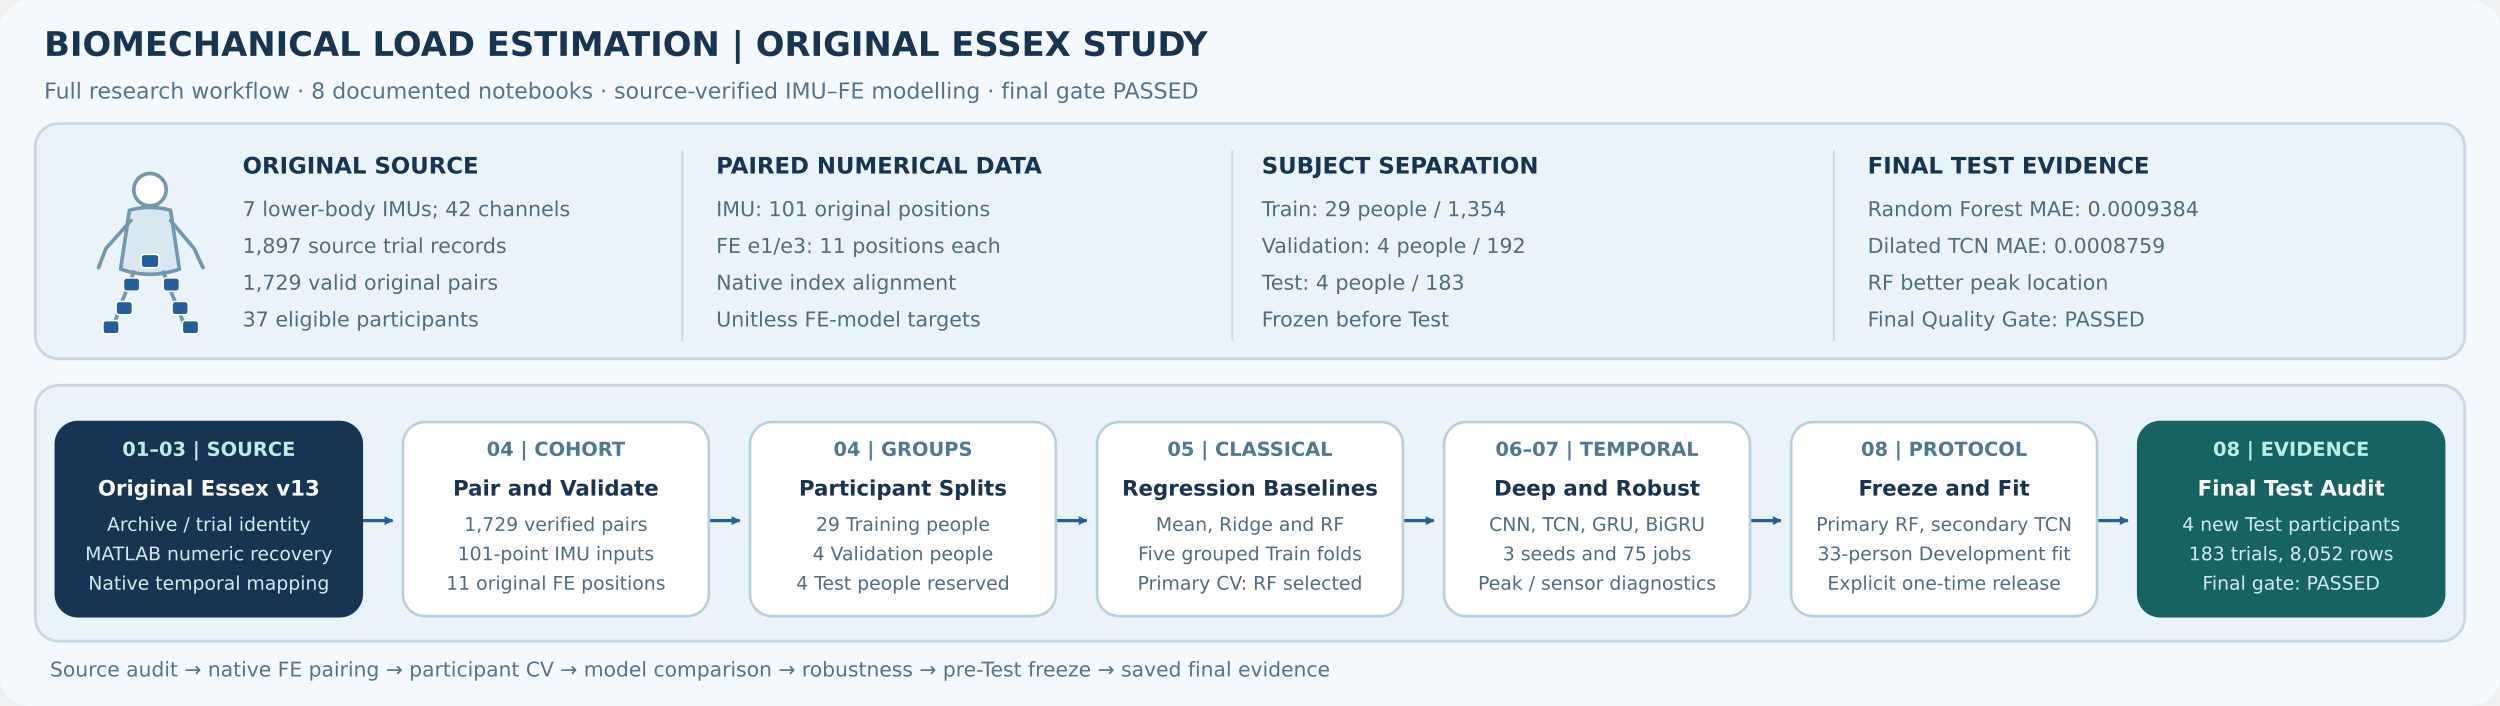
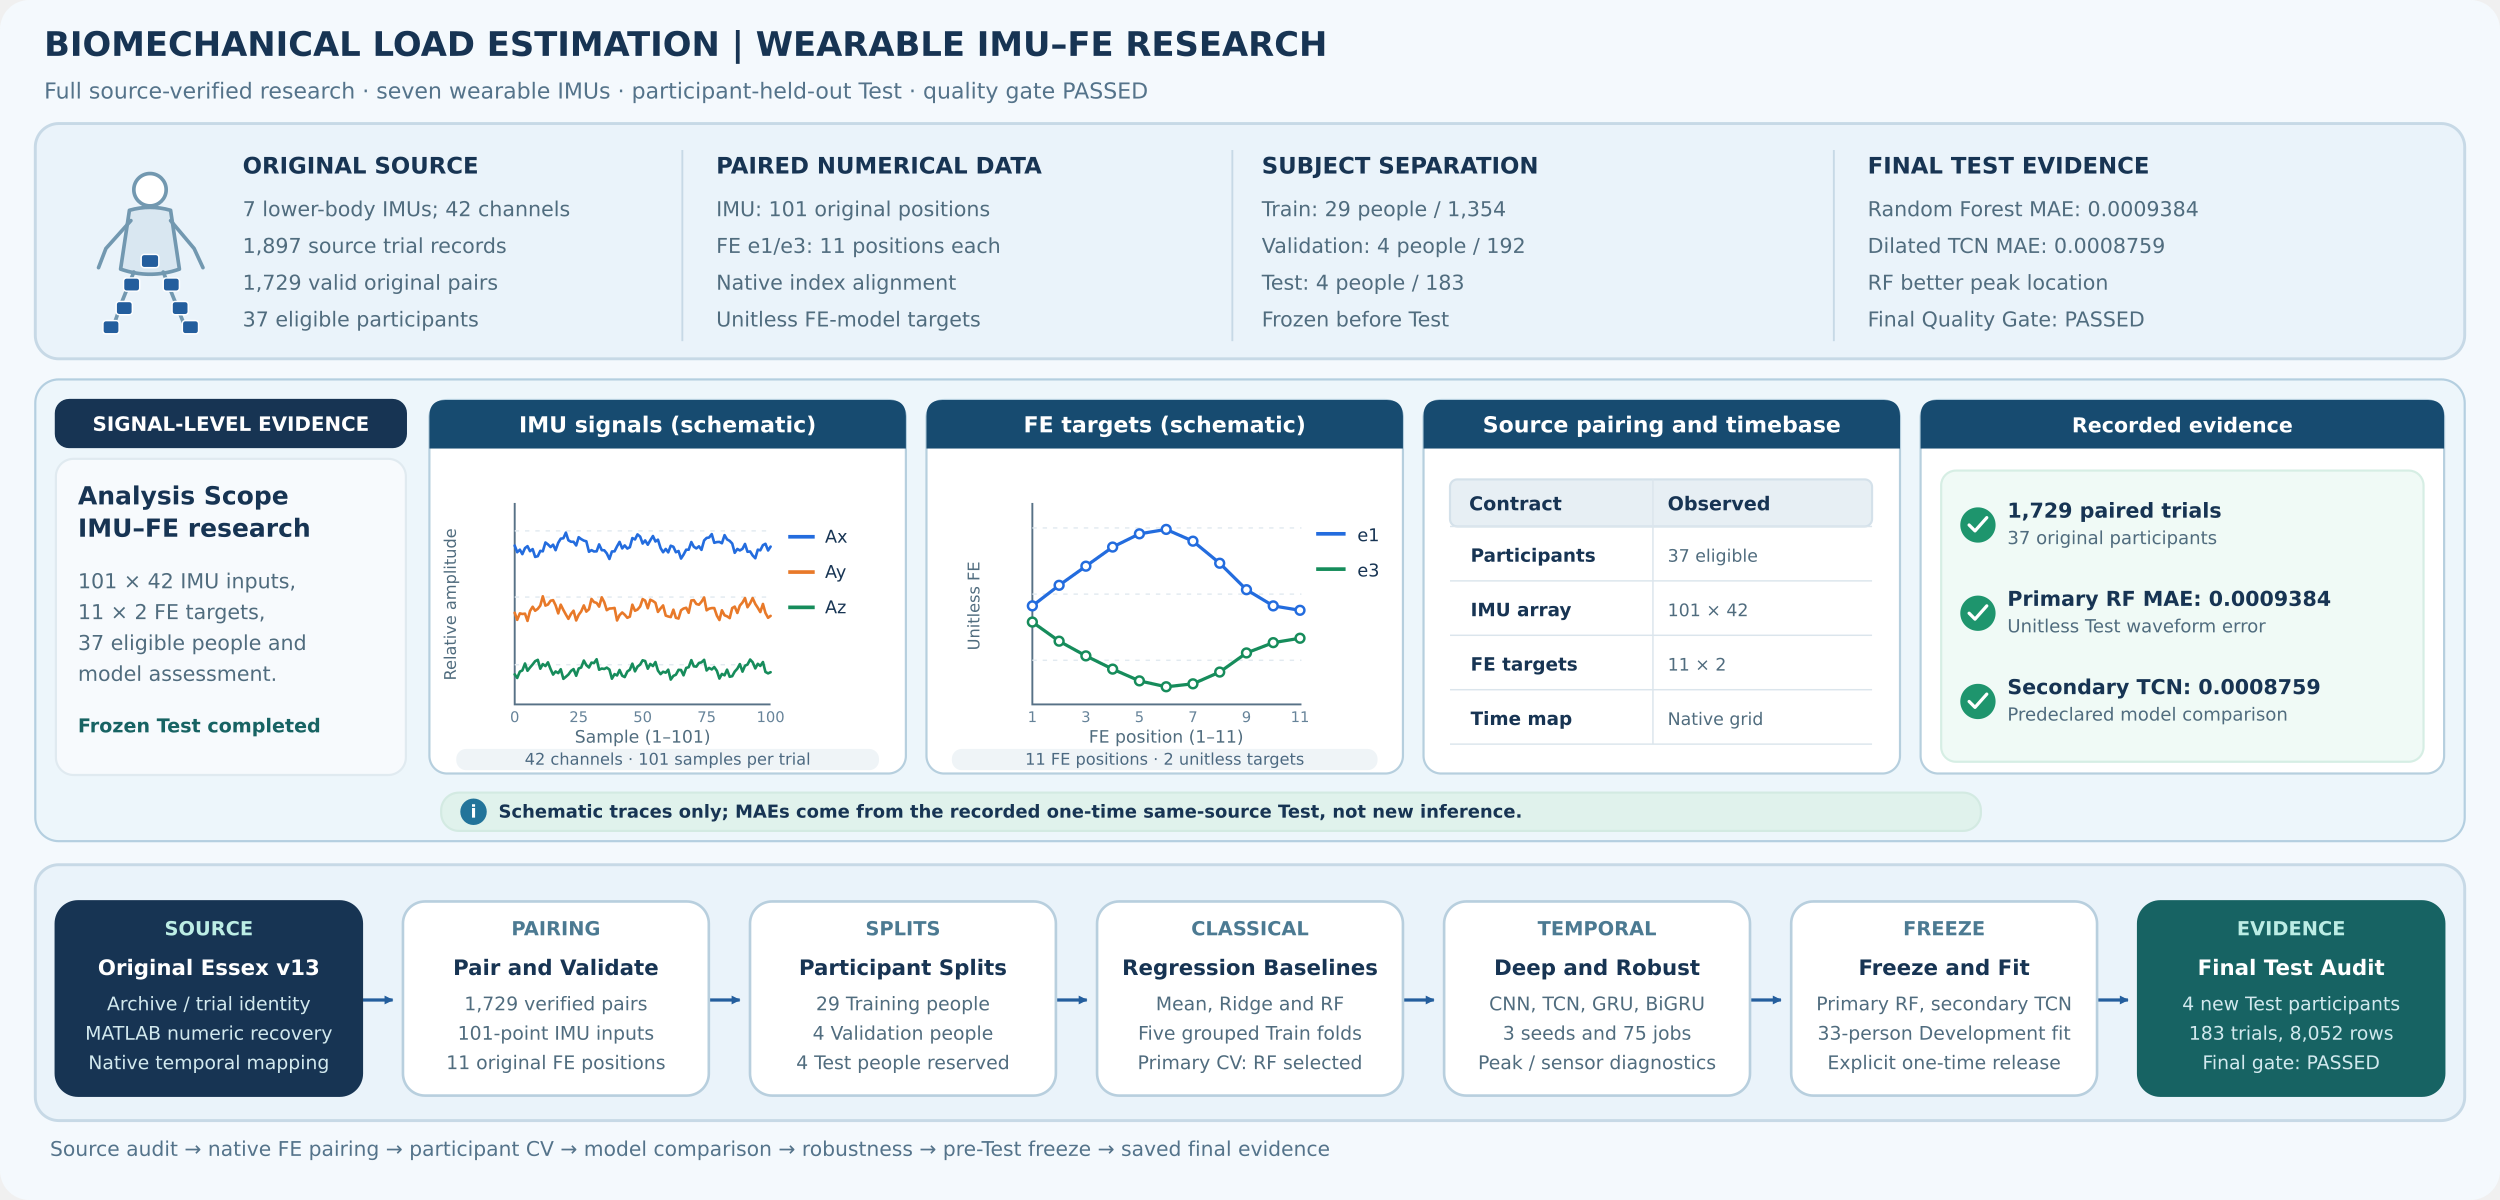
- <svg xmlns="http://www.w3.org/2000/svg" width="1700" height="480" viewBox="0 0 1700 480" role="img" aria-labelledby="study-title study-desc">
+ <svg xmlns="http://www.w3.org/2000/svg" width="1700" height="816" viewBox="0 0 1700 816" role="img" aria-labelledby="study-title study-desc">
  <defs>
    <marker id="small-arrow" markerUnits="userSpaceOnUse" markerWidth="6" markerHeight="6" refX="5.5" refY="3" orient="auto">
      <path d="M0 0 L6 3 L0 6 Z" fill="#245E9D" />
    </marker>
  </defs>
-   <rect x="0" y="0" width="1700" height="480" rx="20" fill="#F4F9FD" />
+   <rect x="0" y="0" width="1700" height="816" rx="20" fill="#F4F9FD" />
  <g font-family="DejaVu Sans, Arial, sans-serif">
-     <text x="30" y="38" font-size="23" font-weight="700" fill="#173453">BIOMECHANICAL LOAD ESTIMATION | ORIGINAL ESSEX STUDY</text>
-     <text x="30" y="67" font-size="15" fill="#54738A">Full research workflow · 8 documented notebooks · source-verified IMU–FE modelling · final gate PASSED</text>
+     <text x="30" y="38" font-size="23" font-weight="700" fill="#173453">BIOMECHANICAL LOAD ESTIMATION | WEARABLE IMU–FE RESEARCH</text>
+     <text x="30" y="67" font-size="15" fill="#54738A">Full source-verified research · seven wearable IMUs · participant-held-out Test · quality gate PASSED</text>
    <rect x="24" y="84" width="1652" height="160" rx="16" fill="#EAF3FA" stroke="#C7D9E6" stroke-width="2" />
-     <rect x="24" y="262" width="1652" height="174" rx="16" fill="#EAF3FA" stroke="#C7D9E6" stroke-width="2" />
    <g stroke="#7298B0" stroke-width="2.5" stroke-linecap="round" stroke-linejoin="round">
      <circle cx="102" cy="129" r="11" fill="#FFFFFF" />
      <path d="M88 143 Q102 139 116 143 L122 183 Q102 190 82 183 Z" fill="#D9E7F1" />
      <path d="M89 150 L72 169 L67 182 M116 150 L132 169 L138 182 M91 185 L83 205 L76 225 M111 185 L119 205 L127 225" fill="none" />
    </g>
    <g fill="#245E9D" stroke="#FFFFFF" stroke-width="1">
      <rect x="96" y="173" width="12" height="9" rx="2" />
      <rect x="84" y="189" width="11" height="9" rx="2" />
      <rect x="111" y="189" width="11" height="9" rx="2" />
      <rect x="79" y="205" width="11" height="9" rx="2" />
      <rect x="117" y="205" width="11" height="9" rx="2" />
      <rect x="70" y="218" width="11" height="9" rx="2" />
      <rect x="124" y="218" width="11" height="9" rx="2" />
    </g>
    <g stroke="#C7D9E6" stroke-width="1.3">
      <path d="M464 102 V232" />
      <path d="M838 102 V232" />
      <path d="M1247 102 V232" />
    </g>
    <text x="165" y="118" font-size="15.5" font-weight="700" fill="#173453">ORIGINAL SOURCE</text>
    <text x="165" y="147" font-size="14" fill="#506C7E">7 lower-body IMUs; 42 channels</text>
    <text x="165" y="172" font-size="14" fill="#506C7E">1,897 source trial records</text>
    <text x="165" y="197" font-size="14" fill="#506C7E">1,729 valid original pairs</text>
    <text x="165" y="222" font-size="14" fill="#506C7E">37 eligible participants</text>
    <text x="487" y="118" font-size="15.5" font-weight="700" fill="#173453">PAIRED NUMERICAL DATA</text>
    <text x="487" y="147" font-size="14" fill="#506C7E">IMU: 101 original positions</text>
    <text x="487" y="172" font-size="14" fill="#506C7E">FE e1/e3: 11 positions each</text>
    <text x="487" y="197" font-size="14" fill="#506C7E">Native index alignment</text>
    <text x="487" y="222" font-size="14" fill="#506C7E">Unitless FE-model targets</text>
    <text x="858" y="118" font-size="15.5" font-weight="700" fill="#173453">SUBJECT SEPARATION</text>
    <text x="858" y="147" font-size="14" fill="#506C7E">Train: 29 people / 1,354</text>
    <text x="858" y="172" font-size="14" fill="#506C7E">Validation: 4 people / 192</text>
    <text x="858" y="197" font-size="14" fill="#506C7E">Test: 4 people / 183</text>
    <text x="858" y="222" font-size="14" fill="#506C7E">Frozen before Test</text>
    <text x="1270" y="118" font-size="15.5" font-weight="700" fill="#173453">FINAL TEST EVIDENCE</text>
    <text x="1270" y="147" font-size="14" fill="#506C7E">Random Forest MAE: 0.0009384</text>
    <text x="1270" y="172" font-size="14" fill="#506C7E">Dilated TCN MAE: 0.0008759</text>
    <text x="1270" y="197" font-size="14" fill="#506C7E">RF better peak location</text>
    <text x="1270" y="222" font-size="14" fill="#506C7E">Final Quality Gate: PASSED</text>
-     <g aria-label="Sequential source-verified research workflow">
-       <path d="M246 354 H267" fill="none" stroke="#245E9D" stroke-width="2.2" marker-end="url(#small-arrow)" />
-       <path d="M482 354 H503" fill="none" stroke="#245E9D" stroke-width="2.2" marker-end="url(#small-arrow)" />
-       <path d="M718 354 H739" fill="none" stroke="#245E9D" stroke-width="2.2" marker-end="url(#small-arrow)" />
-       <path d="M954 354 H975" fill="none" stroke="#245E9D" stroke-width="2.2" marker-end="url(#small-arrow)" />
-       <path d="M1190 354 H1211" fill="none" stroke="#245E9D" stroke-width="2.2" marker-end="url(#small-arrow)" />
-       <path d="M1426 354 H1447" fill="none" stroke="#245E9D" stroke-width="2.2" marker-end="url(#small-arrow)" />
-       <g role="group" aria-label="Original Essex v13">
-         <rect x="38" y="287" width="208" height="132" rx="15" fill="#173453" stroke="#173453" stroke-width="1.8" />
-         <text x="142" y="310" font-size="13.2" fill="#BCEDE5" font-weight="700" text-anchor="middle">01–03 | SOURCE</text>
-         <text x="142" y="337" font-size="14.5" font-weight="700" fill="#FFFFFF" text-anchor="middle">Original Essex v13</text>
-         <text x="142" y="361" font-size="12.8" fill="#D2E9EE" text-anchor="middle">Archive / trial identity</text>
-         <text x="142" y="381" font-size="12.8" fill="#D2E9EE" text-anchor="middle">MATLAB numeric recovery</text>
-         <text x="142" y="401" font-size="12.8" fill="#D2E9EE" text-anchor="middle">Native temporal mapping</text>
-       </g>
-       <g role="group" aria-label="Pair and Validate">
-         <rect x="274" y="287" width="208" height="132" rx="15" fill="#FFFFFF" stroke="#B8CFDE" stroke-width="1.8" />
-         <text x="378" y="310" font-size="13.2" fill="#4C7A92" font-weight="700" text-anchor="middle">04 | COHORT</text>
-         <text x="378" y="337" font-size="14.5" font-weight="700" fill="#173453" text-anchor="middle">Pair and Validate</text>
-         <text x="378" y="361" font-size="12.8" fill="#506C7E" text-anchor="middle">1,729 verified pairs</text>
-         <text x="378" y="381" font-size="12.8" fill="#506C7E" text-anchor="middle">101-point IMU inputs</text>
-         <text x="378" y="401" font-size="12.8" fill="#506C7E" text-anchor="middle">11 original FE positions</text>
-       </g>
-       <g role="group" aria-label="Participant Splits">
-         <rect x="510" y="287" width="208" height="132" rx="15" fill="#FFFFFF" stroke="#B8CFDE" stroke-width="1.8" />
-         <text x="614" y="310" font-size="13.2" fill="#4C7A92" font-weight="700" text-anchor="middle">04 | GROUPS</text>
-         <text x="614" y="337" font-size="14.5" font-weight="700" fill="#173453" text-anchor="middle">Participant Splits</text>
-         <text x="614" y="361" font-size="12.8" fill="#506C7E" text-anchor="middle">29 Training people</text>
-         <text x="614" y="381" font-size="12.8" fill="#506C7E" text-anchor="middle">4 Validation people</text>
-         <text x="614" y="401" font-size="12.8" fill="#506C7E" text-anchor="middle">4 Test people reserved</text>
-       </g>
-       <g role="group" aria-label="Regression Baselines">
-         <rect x="746" y="287" width="208" height="132" rx="15" fill="#FFFFFF" stroke="#B8CFDE" stroke-width="1.8" />
-         <text x="850" y="310" font-size="13.2" fill="#4C7A92" font-weight="700" text-anchor="middle">05 | CLASSICAL</text>
-         <text x="850" y="337" font-size="14.5" font-weight="700" fill="#173453" text-anchor="middle">Regression Baselines</text>
-         <text x="850" y="361" font-size="12.8" fill="#506C7E" text-anchor="middle">Mean, Ridge and RF</text>
-         <text x="850" y="381" font-size="12.8" fill="#506C7E" text-anchor="middle">Five grouped Train folds</text>
-         <text x="850" y="401" font-size="12.8" fill="#506C7E" text-anchor="middle">Primary CV: RF selected</text>
-       </g>
-       <g role="group" aria-label="Deep and Robust">
-         <rect x="982" y="287" width="208" height="132" rx="15" fill="#FFFFFF" stroke="#B8CFDE" stroke-width="1.8" />
-         <text x="1086" y="310" font-size="13.2" fill="#4C7A92" font-weight="700" text-anchor="middle">06–07 | TEMPORAL</text>
-         <text x="1086" y="337" font-size="14.5" font-weight="700" fill="#173453" text-anchor="middle">Deep and Robust</text>
-         <text x="1086" y="361" font-size="12.8" fill="#506C7E" text-anchor="middle">CNN, TCN, GRU, BiGRU</text>
-         <text x="1086" y="381" font-size="12.8" fill="#506C7E" text-anchor="middle">3 seeds and 75 jobs</text>
-         <text x="1086" y="401" font-size="12.8" fill="#506C7E" text-anchor="middle">Peak / sensor diagnostics</text>
-       </g>
-       <g role="group" aria-label="Freeze and Fit">
-         <rect x="1218" y="287" width="208" height="132" rx="15" fill="#FFFFFF" stroke="#B8CFDE" stroke-width="1.8" />
-         <text x="1322" y="310" font-size="13.2" fill="#4C7A92" font-weight="700" text-anchor="middle">08 | PROTOCOL</text>
-         <text x="1322" y="337" font-size="14.5" font-weight="700" fill="#173453" text-anchor="middle">Freeze and Fit</text>
-         <text x="1322" y="361" font-size="12.8" fill="#506C7E" text-anchor="middle">Primary RF, secondary TCN</text>
-         <text x="1322" y="381" font-size="12.8" fill="#506C7E" text-anchor="middle">33-person Development fit</text>
-         <text x="1322" y="401" font-size="12.8" fill="#506C7E" text-anchor="middle">Explicit one-time release</text>
-       </g>
-       <g role="group" aria-label="Final Test Audit">
-         <rect x="1454" y="287" width="208" height="132" rx="15" fill="#176363" stroke="#176363" stroke-width="1.8" />
-         <text x="1558" y="310" font-size="13.2" fill="#BCEDE5" font-weight="700" text-anchor="middle">08 | EVIDENCE</text>
-         <text x="1558" y="337" font-size="14.5" font-weight="700" fill="#FFFFFF" text-anchor="middle">Final Test Audit</text>
-         <text x="1558" y="361" font-size="12.8" fill="#D2E9EE" text-anchor="middle">4 new Test participants</text>
-         <text x="1558" y="381" font-size="12.8" fill="#D2E9EE" text-anchor="middle">183 trials, 8,052 rows</text>
-         <text x="1558" y="401" font-size="12.8" fill="#D2E9EE" text-anchor="middle">Final gate: PASSED</text>
-       </g>
-     </g>
-     <text x="34" y="460" font-size="13.8" fill="#54738A">Source audit → native FE pairing → participant CV → model comparison → robustness → pre-Test freeze → saved final evidence</text>
+     <g aria-label="Additional signal-level evidence">
+       <rect x="24" y="258" width="1652" height="314" rx="16" fill="#EDF6FB" stroke="#B4CFE0" stroke-width="1.5" />
+       <rect x="38" y="272" width="238" height="32" rx="9" fill="#173453" stroke="#173453" stroke-width="1.5" />
+       <text x="157" y="293" font-size="13.5" fill="#FFFFFF" font-weight="700" text-anchor="middle">SIGNAL-LEVEL EVIDENCE</text>
+       <rect x="38" y="312" width="238" height="215" rx="12" fill="#F7FAFD" stroke="#E0EAF0" stroke-width="1.5" />
+       <text x="53" y="343" font-size="17" fill="#173453" font-weight="700">Analysis Scope</text>
+       <text x="53" y="365" font-size="17" fill="#173453" font-weight="700">IMU–FE research</text>
+       <text x="53" y="400" font-size="14" fill="#506C7E">101 × 42 IMU inputs,</text>
+       <text x="53" y="421" font-size="14" fill="#506C7E">11 × 2 FE targets,</text>
+       <text x="53" y="442" font-size="14" fill="#506C7E">37 eligible people and</text>
+       <text x="53" y="463" font-size="14" fill="#506C7E">model assessment.</text>
+       <text x="53" y="498" font-size="13" fill="#176363" font-weight="700">Frozen Test completed</text>
+       <rect x="292" y="272" width="324" height="254" rx="12" fill="#FFFFFF" stroke="#B6CFDE" stroke-width="1.5" />
+       <path d="M303 272 H605 Q616 272 616 283 V305 H292 V283 Q292 272 303 272 Z" fill="#174B70" />
+       <text x="454" y="294" font-size="15" fill="#FFFFFF" font-weight="700" text-anchor="middle">IMU signals (schematic)</text>
+       <rect x="630" y="272" width="324" height="254" rx="12" fill="#FFFFFF" stroke="#B6CFDE" stroke-width="1.5" />
+       <path d="M641 272 H943 Q954 272 954 283 V305 H630 V283 Q630 272 641 272 Z" fill="#174B70" />
+       <text x="792" y="294" font-size="15" fill="#FFFFFF" font-weight="700" text-anchor="middle">FE targets (schematic)</text>
+       <rect x="968" y="272" width="324" height="254" rx="12" fill="#FFFFFF" stroke="#B6CFDE" stroke-width="1.5" />
+       <path d="M979 272 H1281 Q1292 272 1292 283 V305 H968 V283 Q968 272 979 272 Z" fill="#174B70" />
+       <text x="1130" y="294" font-size="15" fill="#FFFFFF" font-weight="700" text-anchor="middle">Source pairing and timebase</text>
+       <rect x="1306" y="272" width="356" height="254" rx="12" fill="#FFFFFF" stroke="#B6CFDE" stroke-width="1.5" />
+       <path d="M1317 272 H1651 Q1662 272 1662 283 V305 H1306 V283 Q1306 272 1317 272 Z" fill="#174B70" />
+       <text x="1484" y="294" font-size="14" fill="#FFFFFF" font-weight="700" text-anchor="middle">Recorded evidence</text>
+       <g aria-label="Schematic IMU accelerometer example">
+         <path d="M350 342 V479 H524" fill="none" stroke="#577186" stroke-width="1.3" />
+         <path d="M350 361 H524" stroke="#E2EAF0" stroke-width="1" stroke-dasharray="3 4" />
+         <path d="M350 406 H524" stroke="#E2EAF0" stroke-width="1" stroke-dasharray="3 4" />
+         <path d="M350 452 H524" stroke="#E2EAF0" stroke-width="1" stroke-dasharray="3 4" />
+         <polyline points="350.0,371.0 351.7,375.5 353.5,373.8 355.2,376.8 357.0,372.7 358.7,371.4 360.4,374.8 362.2,373.4 363.9,378.7 365.7,378.2 367.4,374.6 369.1,374.9 370.9,368.9 372.6,370.2 374.4,372.0 376.1,370.4 377.8,374.1 379.6,369.1 381.3,366.3 383.1,366.0 384.8,362.2 386.5,367.4 388.3,368.4 390.0,368.4 391.8,370.9 393.5,365.3 395.2,366.6 397.0,367.6 398.7,368.1 400.5,375.2 402.2,374.1 403.9,375.0 405.7,374.9 407.4,370.2 409.2,374.1 410.9,374.2 412.6,376.3 414.4,380.1 416.1,375.0 417.9,374.9 419.6,371.5 421.3,368.5 423.1,372.9 424.8,370.9 426.6,373.0 428.3,372.1 430.0,365.9 431.8,366.8 433.5,363.4 435.3,364.9 437.0,369.6 438.7,367.5 440.5,370.4 442.2,367.4 444.0,364.5 445.7,368.2 447.4,367.0 449.2,372.7 450.9,375.5 452.7,373.3 454.4,375.6 456.1,371.1 457.9,371.8 459.6,375.5 461.4,374.7 463.1,379.8 464.8,377.2 466.6,373.8 468.3,373.8 470.1,368.6 471.8,371.8 473.5,372.9 475.3,371.5 477.0,373.9 478.8,367.5 480.5,365.8 482.2,365.5 484.0,363.2 485.7,369.1 487.5,368.6 489.2,368.5 490.9,369.4 492.7,363.9 494.4,366.8 496.2,367.8 497.9,369.6 499.6,375.9 501.4,373.3 503.1,374.3 504.9,373.2 506.6,369.9 508.3,375.2 510.1,375.0 511.8,377.7 513.6,379.6 515.3,373.8 517.0,374.2 518.8,370.7 520.5,369.8 522.3,374.3 524.0,371.7" fill="none" stroke="#236CDE" stroke-width="1.8" stroke-linecap="round" stroke-linejoin="round" />
+         <path d="M536 365 H554" stroke="#236CDE" stroke-width="2.5" />
+         <text x="561" y="369" font-size="12" fill="#173453">Ax</text>
+         <polyline points="350.0,416.7 351.7,421.5 353.5,417.1 355.2,417.5 357.0,417.3 358.7,422.2 360.4,415.5 362.2,412.6 363.9,415.3 365.7,414.0 367.4,411.8 369.1,405.5 370.9,411.8 372.6,411.1 374.4,408.5 376.1,408.1 377.8,411.6 379.6,417.1 381.3,411.2 383.1,414.8 384.8,417.9 386.5,420.8 388.3,417.4 390.0,415.3 391.8,421.9 393.5,418.1 395.2,415.8 397.0,411.7 398.7,415.9 400.5,414.3 402.2,407.3 403.9,409.4 405.7,410.0 407.4,412.5 409.2,406.2 410.9,409.5 412.6,414.9 414.4,413.8 416.1,413.7 417.9,413.4 419.6,421.9 421.3,418.3 423.1,416.5 424.8,418.0 426.6,420.1 428.3,419.3 430.0,411.2 431.8,415.3 433.5,414.5 435.3,412.4 437.0,407.4 438.7,408.4 440.5,413.6 442.2,407.8 444.0,408.7 445.7,409.9 447.4,416.1 449.2,413.7 450.9,411.7 452.7,418.6 454.4,419.2 456.1,419.6 457.9,414.6 459.6,420.1 461.4,420.6 463.1,415.0 464.8,413.8 466.6,413.3 468.3,416.7 470.1,408.3 471.8,408.1 473.5,410.7 475.3,411.2 477.0,409.2 478.8,406.3 480.5,415.0 482.2,413.9 484.0,413.5 485.7,413.5 487.5,418.7 489.2,421.6 490.9,415.0 492.7,418.4 494.4,419.1 496.2,420.3 497.9,413.5 499.6,412.5 501.4,416.8 503.1,411.8 504.9,409.7 506.6,406.7 508.3,412.9 510.1,410.2 511.8,406.7 513.6,410.7 515.3,413.3 517.0,416.2 518.8,410.7 520.5,416.8 522.3,420.1 524.0,418.8" fill="none" stroke="#E87929" stroke-width="1.8" stroke-linecap="round" stroke-linejoin="round" />
+         <path d="M536 389 H554" stroke="#E87929" stroke-width="2.5" />
+         <text x="561" y="393" font-size="12" fill="#173453">Ay</text>
+         <polyline points="350.0,458.6 351.7,461.0 353.5,456.7 355.2,455.9 357.0,451.2 358.7,456.1 360.4,453.9 362.2,451.8 363.9,449.6 365.7,448.7 367.4,454.7 369.1,451.6 370.9,452.9 372.6,450.4 374.4,455.0 376.1,458.7 377.8,456.6 379.6,457.7 381.3,455.1 383.1,461.6 384.8,460.2 386.5,458.7 388.3,456.2 390.0,455.0 391.8,459.5 393.5,454.6 395.2,453.9 397.0,449.2 398.7,452.3 400.5,453.9 402.2,450.6 403.9,450.9 405.7,448.3 407.4,455.4 409.2,454.6 410.9,454.9 412.6,454.0 414.4,455.3 416.1,461.5 417.9,458.4 419.6,459.3 421.3,455.6 423.1,459.5 424.8,460.4 426.6,456.6 428.3,455.4 430.0,451.3 431.8,456.5 433.5,453.3 435.3,451.9 437.0,449.0 438.7,449.5 440.5,454.7 442.2,451.5 444.0,452.9 445.7,450.2 447.4,456.0 449.2,458.4 450.9,456.8 452.7,457.4 454.4,455.4 456.1,462.1 457.9,459.6 459.6,458.8 461.4,455.5 463.1,455.6 464.8,459.2 466.6,454.2 468.3,453.7 470.1,448.9 471.8,453.1 473.5,453.3 475.3,450.8 477.0,450.4 478.8,448.7 480.5,455.9 482.2,454.2 484.0,455.2 485.7,453.6 487.5,456.2 489.2,461.4 490.9,458.3 492.7,459.2 494.4,455.4 496.2,460.2 497.9,459.8 499.6,456.7 501.4,454.7 503.1,451.6 504.9,456.7 506.6,452.7 508.3,451.9 510.1,448.5 511.8,450.3 513.6,454.5 515.3,451.4 517.0,452.8 518.8,450.2 520.5,456.9 522.3,457.9 524.0,457.1" fill="none" stroke="#168C5B" stroke-width="1.8" stroke-linecap="round" stroke-linejoin="round" />
+         <path d="M536 413 H554" stroke="#168C5B" stroke-width="2.5" />
+         <text x="561" y="417" font-size="12" fill="#173453">Az</text>
+         <text x="350" y="491" font-size="10" fill="#668399" text-anchor="middle">0</text>
+         <text x="393.5" y="491" font-size="10" fill="#668399" text-anchor="middle">25</text>
+         <text x="437" y="491" font-size="10" fill="#668399" text-anchor="middle">50</text>
+         <text x="480.5" y="491" font-size="10" fill="#668399" text-anchor="middle">75</text>
+         <text x="524" y="491" font-size="10" fill="#668399" text-anchor="middle">100</text>
+         <text x="437" y="505" font-size="11.7" fill="#506C7E" text-anchor="middle">Sample (1–101)</text>
+         <text x="310" y="411" font-size="11" fill="#506C7E" text-anchor="middle" transform="rotate(-90 310 411)">Relative amplitude</text>
+         <rect x="311" y="510" width="286" height="13" rx="6" fill="#EFF4F7" stroke="#EFF4F7" stroke-width="1.5" />
+         <text x="454" y="520" font-size="11" fill="#4C6981" text-anchor="middle">42 channels · 101 samples per trial</text>
+       </g>
+       <g aria-label="Schematic finite-element e1 and e3 target example">
+         <path d="M702 342 V479 H885" fill="none" stroke="#577186" stroke-width="1.3" />
+         <path d="M702 359 H885" stroke="#E2EAF0" stroke-width="1" stroke-dasharray="3 4" />
+         <path d="M702 404 H885" stroke="#E2EAF0" stroke-width="1" stroke-dasharray="3 4" />
+         <path d="M702 449 H885" stroke="#E2EAF0" stroke-width="1" stroke-dasharray="3 4" />
+         <polyline points="702.0,412 720.2,398 738.4,385 756.6,372 774.8,363 793.0,360 811.2,368 829.4,383 847.6,401 865.8,412 884.0,415" fill="none" stroke="#236CDE" stroke-width="2.2" stroke-linecap="round" stroke-linejoin="round" />
+         <circle cx="702.0" cy="412" r="3" fill="#FFFFFF" stroke="#236CDE" stroke-width="1.7" />
+         <circle cx="720.2" cy="398" r="3" fill="#FFFFFF" stroke="#236CDE" stroke-width="1.7" />
+         <circle cx="738.4" cy="385" r="3" fill="#FFFFFF" stroke="#236CDE" stroke-width="1.7" />
+         <circle cx="756.6" cy="372" r="3" fill="#FFFFFF" stroke="#236CDE" stroke-width="1.7" />
+         <circle cx="774.8" cy="363" r="3" fill="#FFFFFF" stroke="#236CDE" stroke-width="1.7" />
+         <circle cx="793.0" cy="360" r="3" fill="#FFFFFF" stroke="#236CDE" stroke-width="1.7" />
+         <circle cx="811.2" cy="368" r="3" fill="#FFFFFF" stroke="#236CDE" stroke-width="1.7" />
+         <circle cx="829.4" cy="383" r="3" fill="#FFFFFF" stroke="#236CDE" stroke-width="1.7" />
+         <circle cx="847.6" cy="401" r="3" fill="#FFFFFF" stroke="#236CDE" stroke-width="1.7" />
+         <circle cx="865.8" cy="412" r="3" fill="#FFFFFF" stroke="#236CDE" stroke-width="1.7" />
+         <circle cx="884.0" cy="415" r="3" fill="#FFFFFF" stroke="#236CDE" stroke-width="1.7" />
+         <polyline points="702.0,423 720.2,436 738.4,446 756.6,455 774.8,463 793.0,467 811.2,465 829.4,457 847.6,444 865.8,437 884.0,434" fill="none" stroke="#168C5B" stroke-width="2.2" stroke-linecap="round" stroke-linejoin="round" />
+         <circle cx="702.0" cy="423" r="3" fill="#FFFFFF" stroke="#168C5B" stroke-width="1.7" />
+         <circle cx="720.2" cy="436" r="3" fill="#FFFFFF" stroke="#168C5B" stroke-width="1.7" />
+         <circle cx="738.4" cy="446" r="3" fill="#FFFFFF" stroke="#168C5B" stroke-width="1.7" />
+         <circle cx="756.6" cy="455" r="3" fill="#FFFFFF" stroke="#168C5B" stroke-width="1.7" />
+         <circle cx="774.8" cy="463" r="3" fill="#FFFFFF" stroke="#168C5B" stroke-width="1.7" />
+         <circle cx="793.0" cy="467" r="3" fill="#FFFFFF" stroke="#168C5B" stroke-width="1.7" />
+         <circle cx="811.2" cy="465" r="3" fill="#FFFFFF" stroke="#168C5B" stroke-width="1.7" />
+         <circle cx="829.4" cy="457" r="3" fill="#FFFFFF" stroke="#168C5B" stroke-width="1.7" />
+         <circle cx="847.6" cy="444" r="3" fill="#FFFFFF" stroke="#168C5B" stroke-width="1.7" />
+         <circle cx="865.8" cy="437" r="3" fill="#FFFFFF" stroke="#168C5B" stroke-width="1.7" />
+         <circle cx="884.0" cy="434" r="3" fill="#FFFFFF" stroke="#168C5B" stroke-width="1.7" />
+         <text x="702" y="491" font-size="10" fill="#668399" text-anchor="middle">1</text>
+         <text x="738.4" y="491" font-size="10" fill="#668399" text-anchor="middle">3</text>
+         <text x="774.8" y="491" font-size="10" fill="#668399" text-anchor="middle">5</text>
+         <text x="811.2" y="491" font-size="10" fill="#668399" text-anchor="middle">7</text>
+         <text x="847.6" y="491" font-size="10" fill="#668399" text-anchor="middle">9</text>
+         <text x="884" y="491" font-size="10" fill="#668399" text-anchor="middle">11</text>
+         <text x="793" y="505" font-size="11.7" fill="#506C7E" text-anchor="middle">FE position (1–11)</text>
+         <text x="666" y="412" font-size="11" fill="#506C7E" text-anchor="middle" transform="rotate(-90 666 412)">Unitless FE</text>
+         <path d="M895 363 H915" stroke="#236CDE" stroke-width="2.5" />
+         <text x="923" y="368" font-size="12" fill="#173453">e1</text>
+         <path d="M895 387 H915" stroke="#168C5B" stroke-width="2.5" />
+         <text x="923" y="392" font-size="12" fill="#173453">e3</text>
+         <rect x="648" y="510" width="288" height="13" rx="6" fill="#EFF4F7" stroke="#EFF4F7" stroke-width="1.5" />
+         <text x="792" y="520" font-size="11" fill="#4C6981" text-anchor="middle">11 FE positions · 2 unitless targets</text>
+       </g>
+       <g aria-label="Source schema fields">
+         <rect x="986" y="326" width="287" height="32" rx="5" fill="#E7EFF4" stroke="#D4E1EA" stroke-width="1.5" />
+         <text x="999" y="347" font-size="13" fill="#173453" font-weight="700">Contract</text>
+         <text x="1134" y="347" font-size="13" fill="#173453" font-weight="700">Observed</text>
+         <path d="M986 358 H1273" stroke="#DBE5EC" stroke-width="1" />
+         <path d="M986 395 H1273" stroke="#DBE5EC" stroke-width="1" />
+         <path d="M986 432 H1273" stroke="#DBE5EC" stroke-width="1" />
+         <path d="M986 469 H1273" stroke="#DBE5EC" stroke-width="1" />
+         <path d="M986 506 H1273" stroke="#DBE5EC" stroke-width="1" />
+         <path d="M1124 326 V506" stroke="#DBE5EC" stroke-width="1" />
+         <text x="1000" y="382" font-size="12.5" fill="#173453" font-weight="700">Participants</text>
+         <text x="1134" y="382" font-size="11.8" fill="#506C7E">37 eligible</text>
+         <text x="1000" y="419" font-size="12.5" fill="#173453" font-weight="700">IMU array</text>
+         <text x="1134" y="419" font-size="11.8" fill="#506C7E">101 × 42</text>
+         <text x="1000" y="456" font-size="12.5" fill="#173453" font-weight="700">FE targets</text>
+         <text x="1134" y="456" font-size="11.8" fill="#506C7E">11 × 2</text>
+         <text x="1000" y="493" font-size="12.5" fill="#173453" font-weight="700">Time map</text>
+         <text x="1134" y="493" font-size="11.8" fill="#506C7E">Native grid</text>
+       </g>
+       <g aria-label="Recorded source audit outcomes">
+         <rect x="1320" y="320" width="328" height="198" rx="10" fill="#F0FAF6" stroke="#D6EEE4" stroke-width="1.5" />
+         <circle cx="1345" cy="357" r="12" fill="#1E956D" />
+         <path d="M1339 357 L1343 361 L1351 352" stroke="#FFFFFF" stroke-width="2.2" fill="none" stroke-linecap="round" stroke-linejoin="round" />
+         <circle cx="1345" cy="417" r="12" fill="#1E956D" />
+         <path d="M1339 417 L1343 421 L1351 412" stroke="#FFFFFF" stroke-width="2.2" fill="none" stroke-linecap="round" stroke-linejoin="round" />
+         <circle cx="1345" cy="477" r="12" fill="#1E956D" />
+         <path d="M1339 477 L1343 481 L1351 472" stroke="#FFFFFF" stroke-width="2.2" fill="none" stroke-linecap="round" stroke-linejoin="round" />
+         <text x="1365" y="352" font-size="14" fill="#173453" font-weight="700">1,729 paired trials</text>
+         <text x="1365" y="370" font-size="12.3" fill="#506C7E">37 original participants</text>
+         <text x="1365" y="412" font-size="14" fill="#173453" font-weight="700">Primary RF MAE: 0.0009384</text>
+         <text x="1365" y="430" font-size="12.3" fill="#506C7E">Unitless Test waveform error</text>
+         <text x="1365" y="472" font-size="14" fill="#173453" font-weight="700">Secondary TCN: 0.0008759</text>
+         <text x="1365" y="490" font-size="12.3" fill="#506C7E">Predeclared model comparison</text>
+       </g>
+       <rect x="300" y="539" width="1047" height="26" rx="12" fill="#E0F2EC" stroke="#D3EAE2" stroke-width="1.5" />
+       <circle cx="322" cy="552" r="9" fill="#23749A" />
+       <text x="322" y="556" font-size="12" fill="#FFFFFF" font-weight="700" text-anchor="middle">i</text>
+       <text x="339" y="556" font-size="12.2" fill="#173453" font-weight="700">Schematic traces only; MAEs come from the recorded one-time same-source Test, not new inference.</text>
+     </g>
+     <g transform="translate(0 326)" aria-label="Preserved complete research workflow">
+       <rect x="24" y="262" width="1652" height="174" rx="16" fill="#EAF3FA" stroke="#C7D9E6" stroke-width="2" />
+       <g aria-label="Sequential source-verified research workflow">
+         <path d="M246 354 H267" fill="none" stroke="#245E9D" stroke-width="2.2" marker-end="url(#small-arrow)" />
+         <path d="M482 354 H503" fill="none" stroke="#245E9D" stroke-width="2.2" marker-end="url(#small-arrow)" />
+         <path d="M718 354 H739" fill="none" stroke="#245E9D" stroke-width="2.2" marker-end="url(#small-arrow)" />
+         <path d="M954 354 H975" fill="none" stroke="#245E9D" stroke-width="2.2" marker-end="url(#small-arrow)" />
+         <path d="M1190 354 H1211" fill="none" stroke="#245E9D" stroke-width="2.2" marker-end="url(#small-arrow)" />
+         <path d="M1426 354 H1447" fill="none" stroke="#245E9D" stroke-width="2.2" marker-end="url(#small-arrow)" />
+         <g role="group" aria-label="Original Essex v13">
+           <rect x="38" y="287" width="208" height="132" rx="15" fill="#173453" stroke="#173453" stroke-width="1.8" />
+           <text x="142" y="310" font-size="13.2" fill="#BCEDE5" font-weight="700" text-anchor="middle">SOURCE</text>
+           <text x="142" y="337" font-size="14.5" font-weight="700" fill="#FFFFFF" text-anchor="middle">Original Essex v13</text>
+           <text x="142" y="361" font-size="12.8" fill="#D2E9EE" text-anchor="middle">Archive / trial identity</text>
+           <text x="142" y="381" font-size="12.8" fill="#D2E9EE" text-anchor="middle">MATLAB numeric recovery</text>
+           <text x="142" y="401" font-size="12.8" fill="#D2E9EE" text-anchor="middle">Native temporal mapping</text>
+         </g>
+         <g role="group" aria-label="Pair and Validate">
+           <rect x="274" y="287" width="208" height="132" rx="15" fill="#FFFFFF" stroke="#B8CFDE" stroke-width="1.8" />
+           <text x="378" y="310" font-size="13.2" fill="#4C7A92" font-weight="700" text-anchor="middle">PAIRING</text>
+           <text x="378" y="337" font-size="14.5" font-weight="700" fill="#173453" text-anchor="middle">Pair and Validate</text>
+           <text x="378" y="361" font-size="12.8" fill="#506C7E" text-anchor="middle">1,729 verified pairs</text>
+           <text x="378" y="381" font-size="12.8" fill="#506C7E" text-anchor="middle">101-point IMU inputs</text>
+           <text x="378" y="401" font-size="12.8" fill="#506C7E" text-anchor="middle">11 original FE positions</text>
+         </g>
+         <g role="group" aria-label="Participant Splits">
+           <rect x="510" y="287" width="208" height="132" rx="15" fill="#FFFFFF" stroke="#B8CFDE" stroke-width="1.8" />
+           <text x="614" y="310" font-size="13.2" fill="#4C7A92" font-weight="700" text-anchor="middle">SPLITS</text>
+           <text x="614" y="337" font-size="14.5" font-weight="700" fill="#173453" text-anchor="middle">Participant Splits</text>
+           <text x="614" y="361" font-size="12.8" fill="#506C7E" text-anchor="middle">29 Training people</text>
+           <text x="614" y="381" font-size="12.8" fill="#506C7E" text-anchor="middle">4 Validation people</text>
+           <text x="614" y="401" font-size="12.8" fill="#506C7E" text-anchor="middle">4 Test people reserved</text>
+         </g>
+         <g role="group" aria-label="Regression Baselines">
+           <rect x="746" y="287" width="208" height="132" rx="15" fill="#FFFFFF" stroke="#B8CFDE" stroke-width="1.8" />
+           <text x="850" y="310" font-size="13.2" fill="#4C7A92" font-weight="700" text-anchor="middle">CLASSICAL</text>
+           <text x="850" y="337" font-size="14.5" font-weight="700" fill="#173453" text-anchor="middle">Regression Baselines</text>
+           <text x="850" y="361" font-size="12.8" fill="#506C7E" text-anchor="middle">Mean, Ridge and RF</text>
+           <text x="850" y="381" font-size="12.8" fill="#506C7E" text-anchor="middle">Five grouped Train folds</text>
+           <text x="850" y="401" font-size="12.8" fill="#506C7E" text-anchor="middle">Primary CV: RF selected</text>
+         </g>
+         <g role="group" aria-label="Deep and Robust">
+           <rect x="982" y="287" width="208" height="132" rx="15" fill="#FFFFFF" stroke="#B8CFDE" stroke-width="1.8" />
+           <text x="1086" y="310" font-size="13.2" fill="#4C7A92" font-weight="700" text-anchor="middle">TEMPORAL</text>
+           <text x="1086" y="337" font-size="14.5" font-weight="700" fill="#173453" text-anchor="middle">Deep and Robust</text>
+           <text x="1086" y="361" font-size="12.8" fill="#506C7E" text-anchor="middle">CNN, TCN, GRU, BiGRU</text>
+           <text x="1086" y="381" font-size="12.8" fill="#506C7E" text-anchor="middle">3 seeds and 75 jobs</text>
+           <text x="1086" y="401" font-size="12.8" fill="#506C7E" text-anchor="middle">Peak / sensor diagnostics</text>
+         </g>
+         <g role="group" aria-label="Freeze and Fit">
+           <rect x="1218" y="287" width="208" height="132" rx="15" fill="#FFFFFF" stroke="#B8CFDE" stroke-width="1.8" />
+           <text x="1322" y="310" font-size="13.2" fill="#4C7A92" font-weight="700" text-anchor="middle">FREEZE</text>
+           <text x="1322" y="337" font-size="14.5" font-weight="700" fill="#173453" text-anchor="middle">Freeze and Fit</text>
+           <text x="1322" y="361" font-size="12.8" fill="#506C7E" text-anchor="middle">Primary RF, secondary TCN</text>
+           <text x="1322" y="381" font-size="12.8" fill="#506C7E" text-anchor="middle">33-person Development fit</text>
+           <text x="1322" y="401" font-size="12.8" fill="#506C7E" text-anchor="middle">Explicit one-time release</text>
+         </g>
+         <g role="group" aria-label="Final Test Audit">
+           <rect x="1454" y="287" width="208" height="132" rx="15" fill="#176363" stroke="#176363" stroke-width="1.8" />
+           <text x="1558" y="310" font-size="13.2" fill="#BCEDE5" font-weight="700" text-anchor="middle">EVIDENCE</text>
+           <text x="1558" y="337" font-size="14.5" font-weight="700" fill="#FFFFFF" text-anchor="middle">Final Test Audit</text>
+           <text x="1558" y="361" font-size="12.8" fill="#D2E9EE" text-anchor="middle">4 new Test participants</text>
+           <text x="1558" y="381" font-size="12.8" fill="#D2E9EE" text-anchor="middle">183 trials, 8,052 rows</text>
+           <text x="1558" y="401" font-size="12.8" fill="#D2E9EE" text-anchor="middle">Final gate: PASSED</text>
+         </g>
+       </g>
+       <text x="34" y="460" font-size="13.8" fill="#54738A">Source audit → native FE pairing → participant CV → model comparison → robustness → pre-Test freeze → saved final evidence</text>
+     </g>
  </g>
</svg>
